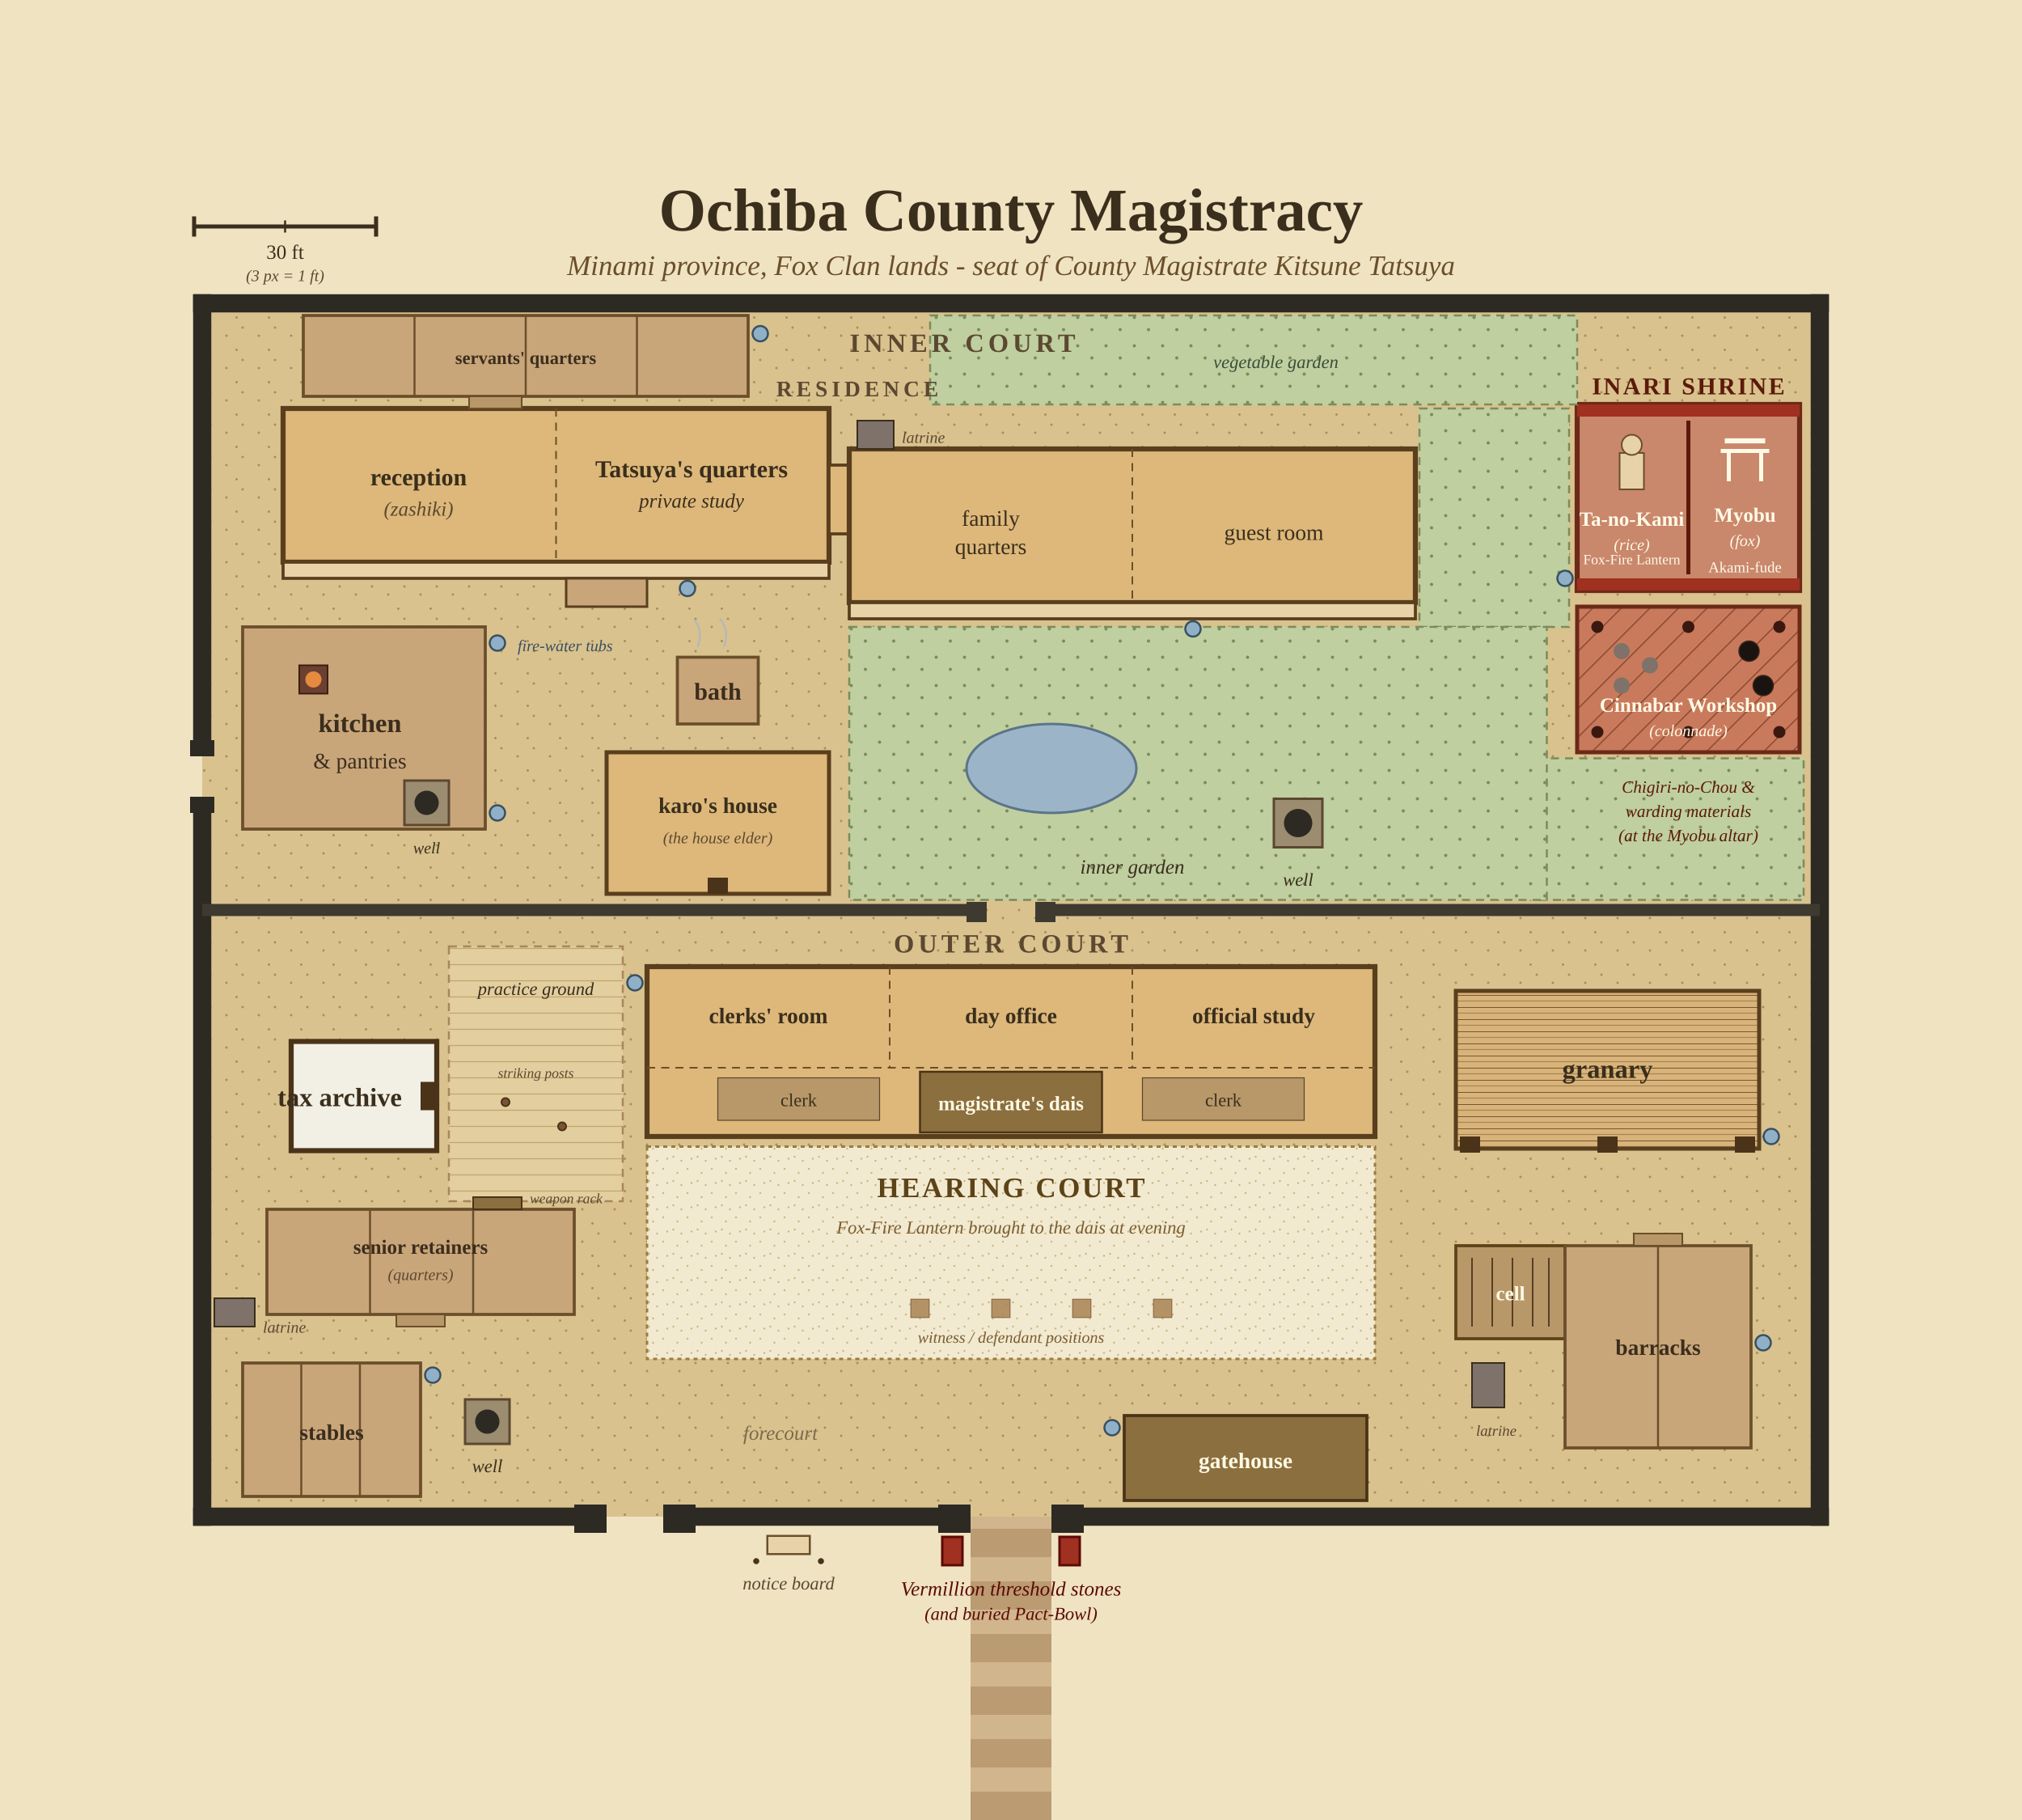
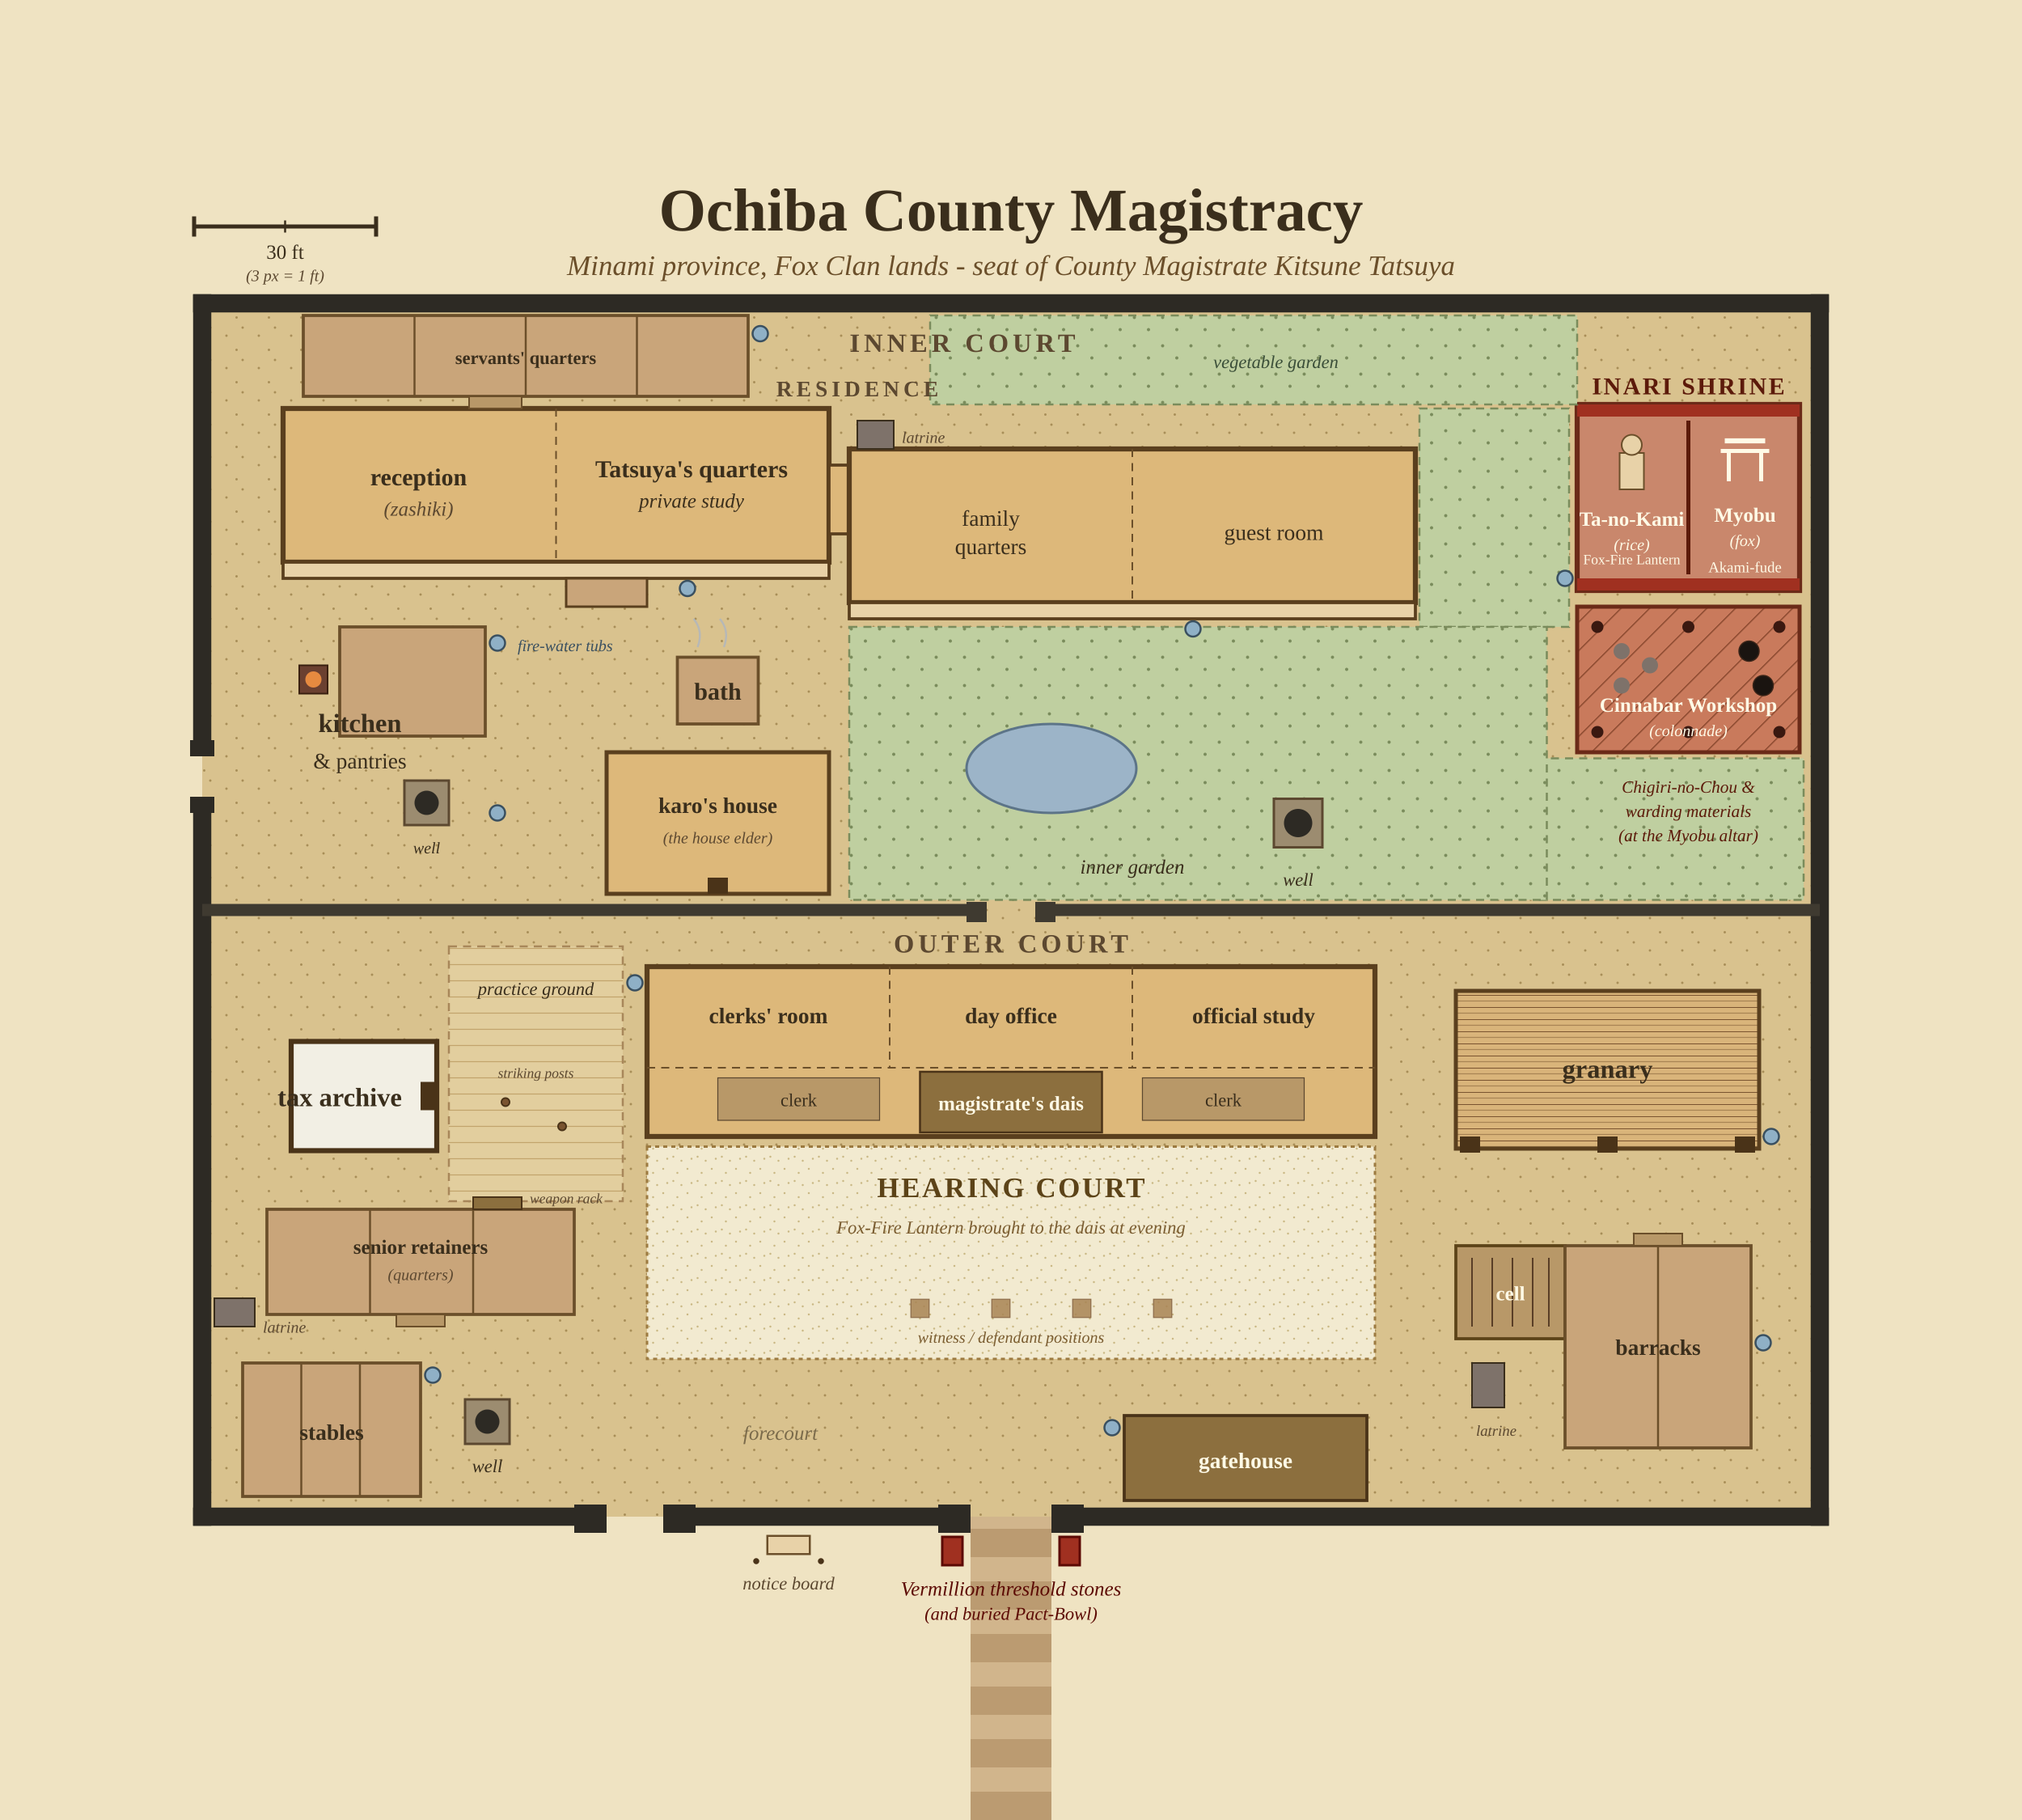
<svg xmlns="http://www.w3.org/2000/svg" viewBox="100 0 1000 900" font-family="Georgia, 'Times New Roman', serif">
  <defs>
    <pattern id="colonnade-hatch" patternUnits="userSpaceOnUse" width="10" height="10" patternTransform="rotate(45)">
      <rect width="10" height="10" fill="#C97A5C" />
      <line x1="0" y1="0" x2="0" y2="10" stroke="#8C4A30" stroke-width="1.2" />
    </pattern>
    <pattern id="garden-stipple" patternUnits="userSpaceOnUse" width="14" height="14">
      <rect width="14" height="14" fill="#BFCFA0" />
      <circle cx="3" cy="3" r="0.8" fill="#7A8C5C" />
      <circle cx="10" cy="9" r="0.8" fill="#7A8C5C" />
    </pattern>
    <pattern id="court-earth" patternUnits="userSpaceOnUse" width="16" height="16">
      <rect width="16" height="16" fill="#D9C28E" />
      <circle cx="4" cy="6" r="0.6" fill="#A88E58" />
      <circle cx="12" cy="2" r="0.6" fill="#A88E58" />
      <circle cx="9" cy="13" r="0.6" fill="#A88E58" />
    </pattern>
    <pattern id="keiko-earth" patternUnits="userSpaceOnUse" width="16" height="16">
      <rect width="16" height="16" fill="#E2CE9E" />
      <line x1="0" y1="5" x2="16" y2="5" stroke="#C2A46C" stroke-width="0.5" />
      <line x1="0" y1="13" x2="16" y2="13" stroke="#C2A46C" stroke-width="0.5" />
    </pattern>
    <pattern id="oshirasu-sand" patternUnits="userSpaceOnUse" width="12" height="12">
      <rect width="12" height="12" fill="#F2EAD0" />
      <circle cx="3" cy="4" r="0.5" fill="#C9B884" />
      <circle cx="8" cy="2" r="0.5" fill="#C9B884" />
      <circle cx="10" cy="9" r="0.5" fill="#C9B884" />
      <circle cx="5" cy="10" r="0.5" fill="#C9B884" />
      <circle cx="1" cy="8" r="0.5" fill="#C9B884" />
    </pattern>
    <pattern id="granary-slats" patternUnits="userSpaceOnUse" width="14" height="6">
      <rect width="14" height="6" fill="#D9B47A" />
      <line x1="0" y1="0" x2="14" y2="0" stroke="#7A5430" stroke-width="0.8" />
      <line x1="0" y1="3" x2="14" y2="3" stroke="#A88454" stroke-width="0.5" />
    </pattern>
  </defs>
  <rect x="0" y="0" width="1200" height="900" fill="#EFE3C2" data-kind="-" />
  <g data-kind="road">
    <path d="M 600 900 L 600 750" stroke="#B89060" stroke-width="40" stroke-linecap="butt" opacity="0.55" />
    <path d="M 600 900 L 600 750" stroke="#9C7448" stroke-width="40" stroke-dasharray="14 12" fill="none" opacity="0.4" />
  </g>
  <text x="600" y="114" text-anchor="middle" font-size="30" font-weight="bold" fill="#3A2E1C" data-kind="-">Ochiba County Magistracy</text>
  <text x="600" y="136" text-anchor="middle" font-size="14" font-style="italic" fill="#6B4F2A" data-kind="-">Minami province, Fox Clan lands - seat of County Magistrate Kitsune Tatsuya</text>
  <g data-kind="-">
    <g stroke="#3A2E1C">
      <line x1="196" y1="112" x2="286" y2="112" stroke-width="2" />
      <line x1="196" y1="107" x2="196" y2="117" stroke-width="2" />
      <line x1="286" y1="107" x2="286" y2="117" stroke-width="2" />
      <line x1="241" y1="109" x2="241" y2="115" stroke-width="1" />
    </g>
    <text x="241" y="128" text-anchor="middle" font-size="10" fill="#3A2E1C">30 ft</text>
    <text x="241" y="139" text-anchor="middle" font-size="8" font-style="italic" fill="#5C4830">(3 px = 1 ft)</text>
  </g>
  <rect x="200" y="150" width="800" height="300" fill="url(#court-earth)" id="precinct" data-kind="inner court" />
  <rect x="200" y="450" width="800" height="300" fill="url(#court-earth)" id="precinct" data-kind="outer court" />
  <g stroke="#2D2A24" stroke-width="9" fill="none" stroke-linecap="square" data-kind="compound wall">
    <line x1="200" y1="150" x2="1000" y2="150" />
    <line x1="200" y1="150" x2="200" y2="369.5" />
    <line x1="200" y1="398.5" x2="200" y2="750" />
    <line x1="1000" y1="150" x2="1000" y2="750" />
    <line x1="200" y1="750" x2="395.5" y2="750" />
    <line x1="432.5" y1="750" x2="575.5" y2="750" />
    <line x1="624.5" y1="750" x2="1000" y2="750" />
  </g>
  <g fill="#2D2A24" data-kind="main gate">
    <rect x="564" y="744" width="16" height="14" />
    <rect x="620" y="744" width="16" height="14" />
  </g>
  <g fill="#2D2A24" data-kind="side gate">
    <rect x="194" y="366" width="12" height="8" />
    <rect x="194" y="394" width="12" height="8" />
  </g>
  <g fill="#2D2A24" data-kind="side gate">
    <rect x="384" y="744" width="16" height="14" />
    <rect x="428" y="744" width="16" height="14" />
  </g>
  <g data-kind="threshold stones">
    <rect x="566" y="760" width="10" height="14" fill="#A03020" stroke="#5C0A04" stroke-width="1.2" />
    <rect x="624" y="760" width="10" height="14" fill="#A03020" stroke="#5C0A04" stroke-width="1.2" />
    <text x="600" y="789" text-anchor="middle" font-size="10" fill="#5C0A04" font-style="italic">Vermillion threshold stones</text>
    <text x="600" y="801" text-anchor="middle" font-size="9" fill="#5C0A04" font-style="italic">(and buried Pact-Bowl)</text>
  </g>
  <g data-kind="notice board">
    <rect x="479.5" y="759.5" width="21" height="9" fill="#E8D2A8" stroke="#6B4F2A" stroke-width="1" />
    <circle cx="474" cy="772" r="1.5" fill="#4A3318" />
    <circle cx="506" cy="772" r="1.5" fill="#4A3318" />
    <text x="490" y="786" text-anchor="middle" font-size="9" font-style="italic" fill="#5C4830">notice board</text>
  </g>
  <g stroke="#3F3A30" stroke-width="6" fill="none" stroke-dasharray="0" data-kind="court divider">
    <line x1="200" y1="450" x2="588" y2="450" />
    <line x1="612" y1="450" x2="1000" y2="450" />
  </g>
  <g fill="#3F3A30" data-kind="court divider">
    <rect x="578" y="446" width="10" height="10" />
    <rect x="612" y="446" width="10" height="10" />
  </g>
  <text x="600" y="471" text-anchor="middle" font-size="13" font-weight="bold" fill="#5C4830" letter-spacing="2" data-kind="outer court">OUTER COURT</text>
  <text x="486" y="712" text-anchor="middle" font-size="10" font-style="italic" fill="#7A6A4A" data-kind="outer court">forecourt</text>
  <g data-kind="stables">
    <rect x="220" y="674" width="88" height="66" fill="#C9A57A" stroke="#6B4F2A" stroke-width="1.5" />
    <line x1="249" y1="674" x2="249" y2="740" stroke="#6B4F2A" stroke-width="1" />
    <line x1="278" y1="674" x2="278" y2="740" stroke="#6B4F2A" stroke-width="1" />
    <text x="264" y="712" text-anchor="middle" font-size="11" font-weight="bold" fill="#3A2E1C">stables</text>
  </g>
  <g data-kind="tax archive">
    <rect x="244" y="515" width="72" height="54" fill="#F2EFE4" stroke="#4A3318" stroke-width="2.5" />
    <rect x="308" y="535" width="8" height="14" fill="#4A3318" />
    <text x="268" y="547" text-anchor="middle" font-size="13" font-weight="bold" fill="#3A2E1C">tax archive</text>
  </g>
  <g data-kind="office hall">
    <rect x="420" y="478" width="360" height="84" fill="#DDB87A" stroke="#5A3F1E" stroke-width="2.5" />
    <line x1="420" y1="528" x2="780" y2="528" stroke="#6B4F2A" stroke-width="0.8" stroke-dasharray="4 3" />
    <line x1="540" y1="478" x2="540" y2="528" stroke="#6B4F2A" stroke-width="0.8" stroke-dasharray="4 3" />
    <line x1="660" y1="478" x2="660" y2="528" stroke="#6B4F2A" stroke-width="0.8" stroke-dasharray="4 3" />
    <text x="480" y="506" text-anchor="middle" font-size="11" font-weight="bold" fill="#3A2E1C" data-kind="clerks' room">clerks' room</text>
    <text x="600" y="506" text-anchor="middle" font-size="11" font-weight="bold" fill="#3A2E1C">day office</text>
    <text x="720" y="506" text-anchor="middle" font-size="11" font-weight="bold" fill="#3A2E1C">official study</text>
    <rect x="555" y="530" width="90" height="30" fill="#8C6F3E" stroke="#4A3318" stroke-width="1" data-kind="magistrate's dais" />
    <text x="600" y="549" text-anchor="middle" font-size="10" fill="#FFFAE6" font-weight="bold" data-kind="magistrate's dais">magistrate's dais</text>
    <rect x="455" y="533" width="80" height="21" fill="#B89868" stroke="#5C4830" stroke-width="0.5" />
    <text x="495" y="547" text-anchor="middle" font-size="9" fill="#3A2E1C">clerk</text>
    <rect x="665" y="533" width="80" height="21" fill="#B89868" stroke="#5C4830" stroke-width="0.5" />
    <text x="705" y="547" text-anchor="middle" font-size="9" fill="#3A2E1C">clerk</text>
  </g>
  <g data-kind="hearing court">
    <rect x="420" y="567" width="360" height="105" fill="url(#oshirasu-sand)" stroke="#9C7A40" stroke-width="1.2" stroke-dasharray="2 2" />
    <text x="600" y="592" text-anchor="middle" font-size="14" font-weight="bold" fill="#5C4318" letter-spacing="1">HEARING COURT</text>
    <text x="600" y="610" text-anchor="middle" font-size="9" font-style="italic" fill="#7A5C30" data-kind="fox-fire lantern">Fox-Fire Lantern brought to the dais at evening</text>
    <g fill="#A88454" stroke="#7A5430" stroke-width="0.5" opacity="0.85">
      <rect x="550.5" y="642.5" width="9" height="9" />
      <rect x="590.5" y="642.5" width="9" height="9" />
      <rect x="630.5" y="642.5" width="9" height="9" />
      <rect x="670.5" y="642.5" width="9" height="9" />
    </g>
    <text x="600" y="664" text-anchor="middle" font-size="8" font-style="italic" fill="#7A5C30">witness / defendant positions</text>
  </g>
  <g data-kind="granary">
    <rect x="820" y="490" width="150" height="78" fill="url(#granary-slats)" stroke="#5A3F1E" stroke-width="2" />
    <rect x="822" y="562" width="10" height="8" fill="#4A3318" />
    <rect x="890" y="562" width="10" height="8" fill="#4A3318" />
    <rect x="958" y="562" width="10" height="8" fill="#4A3318" />
    <text x="895" y="533" text-anchor="middle" font-size="13" font-weight="bold" fill="#3A2E1C">granary</text>
  </g>
  <g data-kind="cell">
    <rect x="820" y="616" width="54" height="46" fill="#B89868" stroke="#5C4318" stroke-width="1.5" />
    <line x1="828" y1="622" x2="828" y2="656" stroke="#3A2010" stroke-width="0.6" />
    <line x1="838" y1="622" x2="838" y2="656" stroke="#3A2010" stroke-width="0.6" />
    <line x1="848" y1="622" x2="848" y2="656" stroke="#3A2010" stroke-width="0.6" />
    <line x1="858" y1="622" x2="858" y2="656" stroke="#3A2010" stroke-width="0.6" />
    <line x1="866" y1="622" x2="866" y2="656" stroke="#3A2010" stroke-width="0.6" />
    <text x="847" y="643" text-anchor="middle" font-size="10" font-weight="bold" fill="#FFFAE6">cell</text>
  </g>
  <g data-kind="barracks">
    <rect x="874" y="616" width="92" height="100" fill="#C9A57A" stroke="#6B4F2A" stroke-width="1.5" />
    <line x1="920" y1="616" x2="920" y2="716" stroke="#6B4F2A" stroke-width="1" />
    <rect x="908" y="610" width="24" height="6" fill="#B89868" stroke="#6B4F2A" stroke-width="0.8" />
    <text x="920" y="670" text-anchor="middle" font-size="11" font-weight="bold" fill="#3A2E1C">barracks</text>
  </g>
  <g data-kind="latrine">
    <rect x="828" y="674" width="16" height="22" fill="#7E726A" stroke="#3A2E1C" stroke-width="0.8" />
    <text x="840" y="710" text-anchor="middle" font-size="7.5" font-style="italic" fill="#5C4830">latrine</text>
  </g>
  <g data-kind="latrine">
    <rect x="206" y="642" width="20" height="14" fill="#7E726A" stroke="#3A2E1C" stroke-width="0.8" />
    <text x="230" y="659" font-size="8" font-style="italic" fill="#5C4830">latrine</text>
  </g>
  <g data-kind="well">
    <rect x="330" y="692" width="22" height="22" fill="#9C8C70" stroke="#5C4830" stroke-width="1.2" />
    <circle cx="341" cy="703" r="6" fill="#2D2A24" />
    <text x="341" y="728" text-anchor="middle" font-size="9" font-style="italic" fill="#3A2E1C">well</text>
  </g>
  <g data-kind="retainers' quarters">
    <rect x="232" y="598" width="152" height="52" fill="#C9A57A" stroke="#6B4F2A" stroke-width="1.5" />
    <line x1="283" y1="598" x2="283" y2="650" stroke="#6B4F2A" stroke-width="1" />
    <line x1="334" y1="598" x2="334" y2="650" stroke="#6B4F2A" stroke-width="1" />
    <rect x="296" y="650" width="24" height="6" fill="#B89868" stroke="#6B4F2A" stroke-width="0.8" />
    <text x="308" y="620" text-anchor="middle" font-size="10" font-weight="bold" fill="#3A2E1C">senior retainers</text>
    <text x="308" y="633" text-anchor="middle" font-size="8" font-style="italic" fill="#5C4830">(quarters)</text>
  </g>
  <g data-kind="practice ground">
    <rect x="322" y="468" width="86" height="126" fill="url(#keiko-earth)" stroke="#A8875A" stroke-width="1" stroke-dasharray="4 3" />
    <text x="365" y="492" text-anchor="middle" font-size="9" font-style="italic" fill="#3A2E1C">practice ground</text>
    <text x="365" y="533" text-anchor="middle" font-size="7" font-style="italic" fill="#5C4830">striking posts</text>
    <circle cx="350" cy="545" r="2" fill="#7A5430" stroke="#4A3318" stroke-width="0.8" />
    <circle cx="378" cy="557" r="2" fill="#7A5430" stroke="#4A3318" stroke-width="0.8" />
    <rect x="334" y="592" width="24" height="6" fill="#8C6F3E" stroke="#4A3318" stroke-width="0.8" />
    <text x="362" y="595" text-anchor="start" font-size="7" font-style="italic" fill="#5C4830">weapon rack</text>
  </g>
  <g data-kind="gatehouse">
    <rect x="656" y="700" width="120" height="42" fill="#8C6F3E" stroke="#4A3318" stroke-width="1.5" />
    <text x="716" y="726" text-anchor="middle" font-size="11" font-weight="bold" fill="#FFFAE6">gatehouse</text>
  </g>
  <g data-kind="residence">
    <rect x="240" y="202" width="270" height="76" fill="#DDB87A" stroke="#5A3F1E" stroke-width="2.5" />
    <rect x="240" y="278" width="270" height="8" fill="#E8D2A8" stroke="#5A3F1E" stroke-width="1.5" />
    <line x1="375" y1="202" x2="375" y2="278" stroke="#6B4F2A" stroke-width="0.8" stroke-dasharray="4 3" />
    <text x="307" y="240" text-anchor="middle" font-size="12" font-weight="bold" fill="#3A2E1C">reception</text>
    <text x="307" y="255" text-anchor="middle" font-size="10" font-style="italic" fill="#5C4830">(zashiki)</text>
    <text x="442" y="236" text-anchor="middle" font-size="12" font-weight="bold" fill="#3A2E1C">Tatsuya's quarters</text>
    <text x="442" y="251" text-anchor="middle" font-size="10" font-style="italic" fill="#3A2E1C">private study</text>
    <rect x="510" y="230" width="10" height="34" fill="#DDB87A" stroke="#5A3F1E" stroke-width="1.5" />
    <rect x="520" y="222" width="280" height="76" fill="#DDB87A" stroke="#5A3F1E" stroke-width="2.5" />
    <rect x="520" y="298" width="280" height="8" fill="#E8D2A8" stroke="#5A3F1E" stroke-width="1.5" />
    <line x1="660" y1="222" x2="660" y2="298" stroke="#6B4F2A" stroke-width="0.8" stroke-dasharray="4 3" />
    <text x="590" y="260" text-anchor="middle" font-size="11" fill="#3A2E1C">family</text>
    <text x="590" y="274" text-anchor="middle" font-size="11" fill="#3A2E1C">quarters</text>
    <text x="730" y="267" text-anchor="middle" font-size="11" fill="#3A2E1C" data-kind="guest quarters">guest room</text>
  </g>
  <g data-kind="kitchen">
-     <rect x="220" y="310" width="120" height="100" fill="#C9A57A" stroke="#6B4F2A" stroke-width="1.5" />
+     <rect x="268" y="310" width="72" height="54" fill="#C9A57A" stroke="#6B4F2A" stroke-width="1.5" />
    <rect x="248" y="329" width="14" height="14" fill="#6B4030" stroke="#3A2010" stroke-width="0.8" />
    <circle cx="255" cy="336" r="4" fill="#E68A40" />
    <text x="278" y="362" text-anchor="middle" font-size="13" font-weight="bold" fill="#3A2E1C">kitchen</text>
    <text x="278" y="380" text-anchor="middle" font-size="11" fill="#3A2E1C">&amp; pantries</text>
    <rect x="300" y="386" width="22" height="22" fill="#9C8C70" stroke="#5C4830" stroke-width="1.2" data-kind="well" />
    <circle cx="311" cy="397" r="6" fill="#2D2A24" data-kind="well" />
    <text x="311" y="422" text-anchor="middle" font-size="8" font-style="italic" fill="#3A2E1C" data-kind="well">well</text>
  </g>
  <rect x="802" y="202" width="74" height="108" fill="url(#garden-stipple)" stroke="#7A8C5C" stroke-width="1" stroke-dasharray="4 3" data-kind="garden" />
  <g data-kind="compound shrine">
    <rect x="880" y="200" width="110" height="92" fill="#C9876C" stroke="#6B2A18" stroke-width="2.5" />
    <line x1="935" y1="208" x2="935" y2="284" stroke="#5C1A0A" stroke-width="2" />
    <rect x="880" y="200" width="110" height="6" fill="#A03020" />
    <rect x="880" y="286" width="110" height="6" fill="#A03020" />
    <g transform="translate(907, 226)">
      <rect x="-6" y="-2" width="12" height="18" fill="#E8D2A8" stroke="#6B4F2A" stroke-width="0.8" />
      <circle cx="0" cy="-6" r="5" fill="#E8D2A8" stroke="#6B4F2A" stroke-width="0.8" />
    </g>
    <text x="907" y="260" text-anchor="middle" font-size="10" font-weight="bold" fill="#FFFAE6">Ta-no-Kami</text>
    <text x="907" y="272" text-anchor="middle" font-size="8" font-style="italic" fill="#FFFAE6">(rice)</text>
    <text x="907" y="279" text-anchor="middle" font-size="7" fill="#FFFAE6" data-kind="fox-fire lantern">Fox-Fire Lantern</text>
    <g transform="translate(963, 218)">
      <line x1="-10" y1="0" x2="10" y2="0" stroke="#FFFAE6" stroke-width="2.5" />
      <line x1="-12" y1="5" x2="12" y2="5" stroke="#FFFAE6" stroke-width="2" />
      <line x1="-8" y1="5" x2="-8" y2="20" stroke="#FFFAE6" stroke-width="2" />
      <line x1="8" y1="5" x2="8" y2="20" stroke="#FFFAE6" stroke-width="2" />
    </g>
    <text x="963" y="258" text-anchor="middle" font-size="10" font-weight="bold" fill="#FFFAE6">Myobu</text>
    <text x="963" y="270" text-anchor="middle" font-size="8" font-style="italic" fill="#FFFAE6">(fox)</text>
    <text x="963" y="283" text-anchor="middle" font-size="7.5" fill="#FFFAE6" data-kind="fox relics">Akami-fude</text>
  </g>
  <g data-kind="garden">
    <rect x="860" y="375" width="132" height="70" fill="url(#garden-stipple)" stroke="#7A8C5C" stroke-width="1" stroke-dasharray="4 3" />
  </g>
  <text x="935" y="195" text-anchor="middle" font-size="12" font-weight="bold" fill="#5C1A0A" letter-spacing="1" data-kind="compound shrine">INARI SHRINE</text>
  <g data-kind="fox relics">
    <text x="935" y="392" text-anchor="middle" font-size="8.5" font-style="italic" fill="#5C1A0A">Chigiri-no-Chou &amp;</text>
    <text x="935" y="404" text-anchor="middle" font-size="8.5" font-style="italic" fill="#5C1A0A">warding materials</text>
    <text x="935" y="416" text-anchor="middle" font-size="8.5" font-style="italic" fill="#5C1A0A">(at the Myobu altar)</text>
  </g>
  <g data-kind="cinnabar workshop">
    <rect x="880" y="300" width="110" height="72" fill="url(#colonnade-hatch)" stroke="#6B2A18" stroke-width="2" />
    <circle cx="890" cy="310" r="3" fill="#3A1810" />
    <circle cx="935" cy="310" r="3" fill="#3A1810" />
    <circle cx="980" cy="310" r="3" fill="#3A1810" />
    <circle cx="890" cy="362" r="3" fill="#3A1810" />
    <circle cx="935" cy="362" r="3" fill="#3A1810" />
    <circle cx="980" cy="362" r="3" fill="#3A1810" />
    <circle cx="902" cy="322" r="4" fill="#7E726A" />
    <circle cx="916" cy="329" r="4" fill="#7E726A" />
    <circle cx="902" cy="339" r="4" fill="#7E726A" />
    <circle cx="965" cy="322" r="5" fill="#1A1410" stroke="#3A2418" stroke-width="0.6" />
    <circle cx="972" cy="339" r="5" fill="#1A1410" stroke="#3A2418" stroke-width="0.6" />
    <text x="935" y="352" text-anchor="middle" font-size="10" font-weight="bold" fill="#FFFAE6">Cinnabar Workshop</text>
    <text x="935" y="364" text-anchor="middle" font-size="8" font-style="italic" fill="#FFFAE6">(colonnade)</text>
  </g>
  <g data-kind="garden">
    <rect x="520" y="310" width="345" height="135" fill="url(#garden-stipple)" stroke="#7A8C5C" stroke-width="1" stroke-dasharray="4 3" />
    <ellipse cx="620" cy="380" rx="42" ry="22" fill="#9CB4C8" stroke="#5C7488" stroke-width="1.2" />
    <text x="660" y="432" text-anchor="middle" font-size="10" font-style="italic" fill="#3A2E1C">inner garden</text>
  </g>
  <g data-kind="bath">
    <rect x="435" y="325" width="40" height="33" fill="#C9A57A" stroke="#6B4F2A" stroke-width="1.5" />
    <path d="M 445 320 q 3 -8 -2 -14 M 458 320 q 3 -8 -2 -14" stroke="#A8B4C8" stroke-width="1" fill="none" opacity="0.7" />
    <text x="455" y="346" text-anchor="middle" font-size="12" font-weight="bold" fill="#3A2E1C">bath</text>
  </g>
  <g data-kind="karo's house">
    <rect x="400" y="372" width="110" height="70" fill="#DDB87A" stroke="#5A3F1E" stroke-width="2" />
    <rect x="450" y="434" width="10" height="8" fill="#4A3318" />
    <text x="455" y="402" text-anchor="middle" font-size="11" font-weight="bold" fill="#3A2E1C">karo's house</text>
    <text x="455" y="417" text-anchor="middle" font-size="8" font-style="italic" fill="#5C4830">(the house elder)</text>
  </g>
  <g data-kind="well">
    <rect x="730" y="395" width="24" height="24" fill="#9C8C70" stroke="#5C4830" stroke-width="1.2" />
    <circle cx="742" cy="407" r="7" fill="#2D2A24" />
    <text x="742" y="438" text-anchor="middle" font-size="9" font-style="italic" fill="#3A2E1C">well</text>
  </g>
  <g data-kind="servants' quarters">
    <rect x="250" y="156" width="220" height="40" fill="#C9A57A" stroke="#6B4F2A" stroke-width="1.5" />
    <line x1="305" y1="156" x2="305" y2="196" stroke="#6B4F2A" stroke-width="1" />
    <line x1="360" y1="156" x2="360" y2="196" stroke="#6B4F2A" stroke-width="1" />
    <line x1="415" y1="156" x2="415" y2="196" stroke="#6B4F2A" stroke-width="1" />
    <rect x="332" y="196" width="26" height="6" fill="#B89868" stroke="#6B4F2A" stroke-width="0.8" />
    <text x="360" y="180" text-anchor="middle" font-size="9" font-weight="bold" fill="#3A2E1C">servants' quarters</text>
  </g>
  <g data-kind="latrine">
    <rect x="524" y="208" width="18" height="14" fill="#7E726A" stroke="#3A2E1C" stroke-width="0.8" />
    <text x="546" y="219" font-size="8" font-style="italic" fill="#5C4830">latrine</text>
  </g>
  <g data-kind="vegetable garden">
    <rect x="560" y="156" width="320" height="44" fill="url(#garden-stipple)" stroke="#7A8C5C" stroke-width="1" stroke-dasharray="4 3" />
    <text x="731" y="182" text-anchor="middle" font-size="9" font-style="italic" fill="#3A4E38">vegetable garden</text>
  </g>
  <g data-kind="residence">
    <rect x="380" y="286" width="40" height="14" fill="#C9A57A" stroke="#5A3F1E" stroke-width="1.2" />
  </g>
  <text x="576" y="174" text-anchor="middle" font-size="13" font-weight="bold" fill="#5C4830" letter-spacing="2" data-kind="inner court">INNER COURT</text>
  <text x="524" y="196" text-anchor="middle" font-size="11" font-weight="bold" fill="#5C4830" letter-spacing="2" data-kind="residence">RESIDENCE</text>
  <g fill="#8FB0C6" stroke="#3A5060" stroke-width="1" data-kind="fire-water tubs">
    <circle cx="346" cy="318" r="3.8" />
    <circle cx="346" cy="402" r="3.8" />
    <circle cx="414" cy="486" r="3.8" />
    <circle cx="440" cy="291" r="3.8" />
    <circle cx="690" cy="311" r="3.8" />
    <circle cx="874" cy="286" r="3.8" />
    <circle cx="976" cy="562" r="3.8" />
    <circle cx="972" cy="664" r="3.8" />
    <circle cx="650" cy="706" r="3.8" />
    <circle cx="314" cy="680" r="3.8" />
    <circle cx="476" cy="165" r="3.8" />
  </g>
  <text x="356" y="322" text-anchor="start" font-size="8" font-style="italic" fill="#3A5060" data-kind="fire-water tubs">fire-water tubs</text>
</svg>
